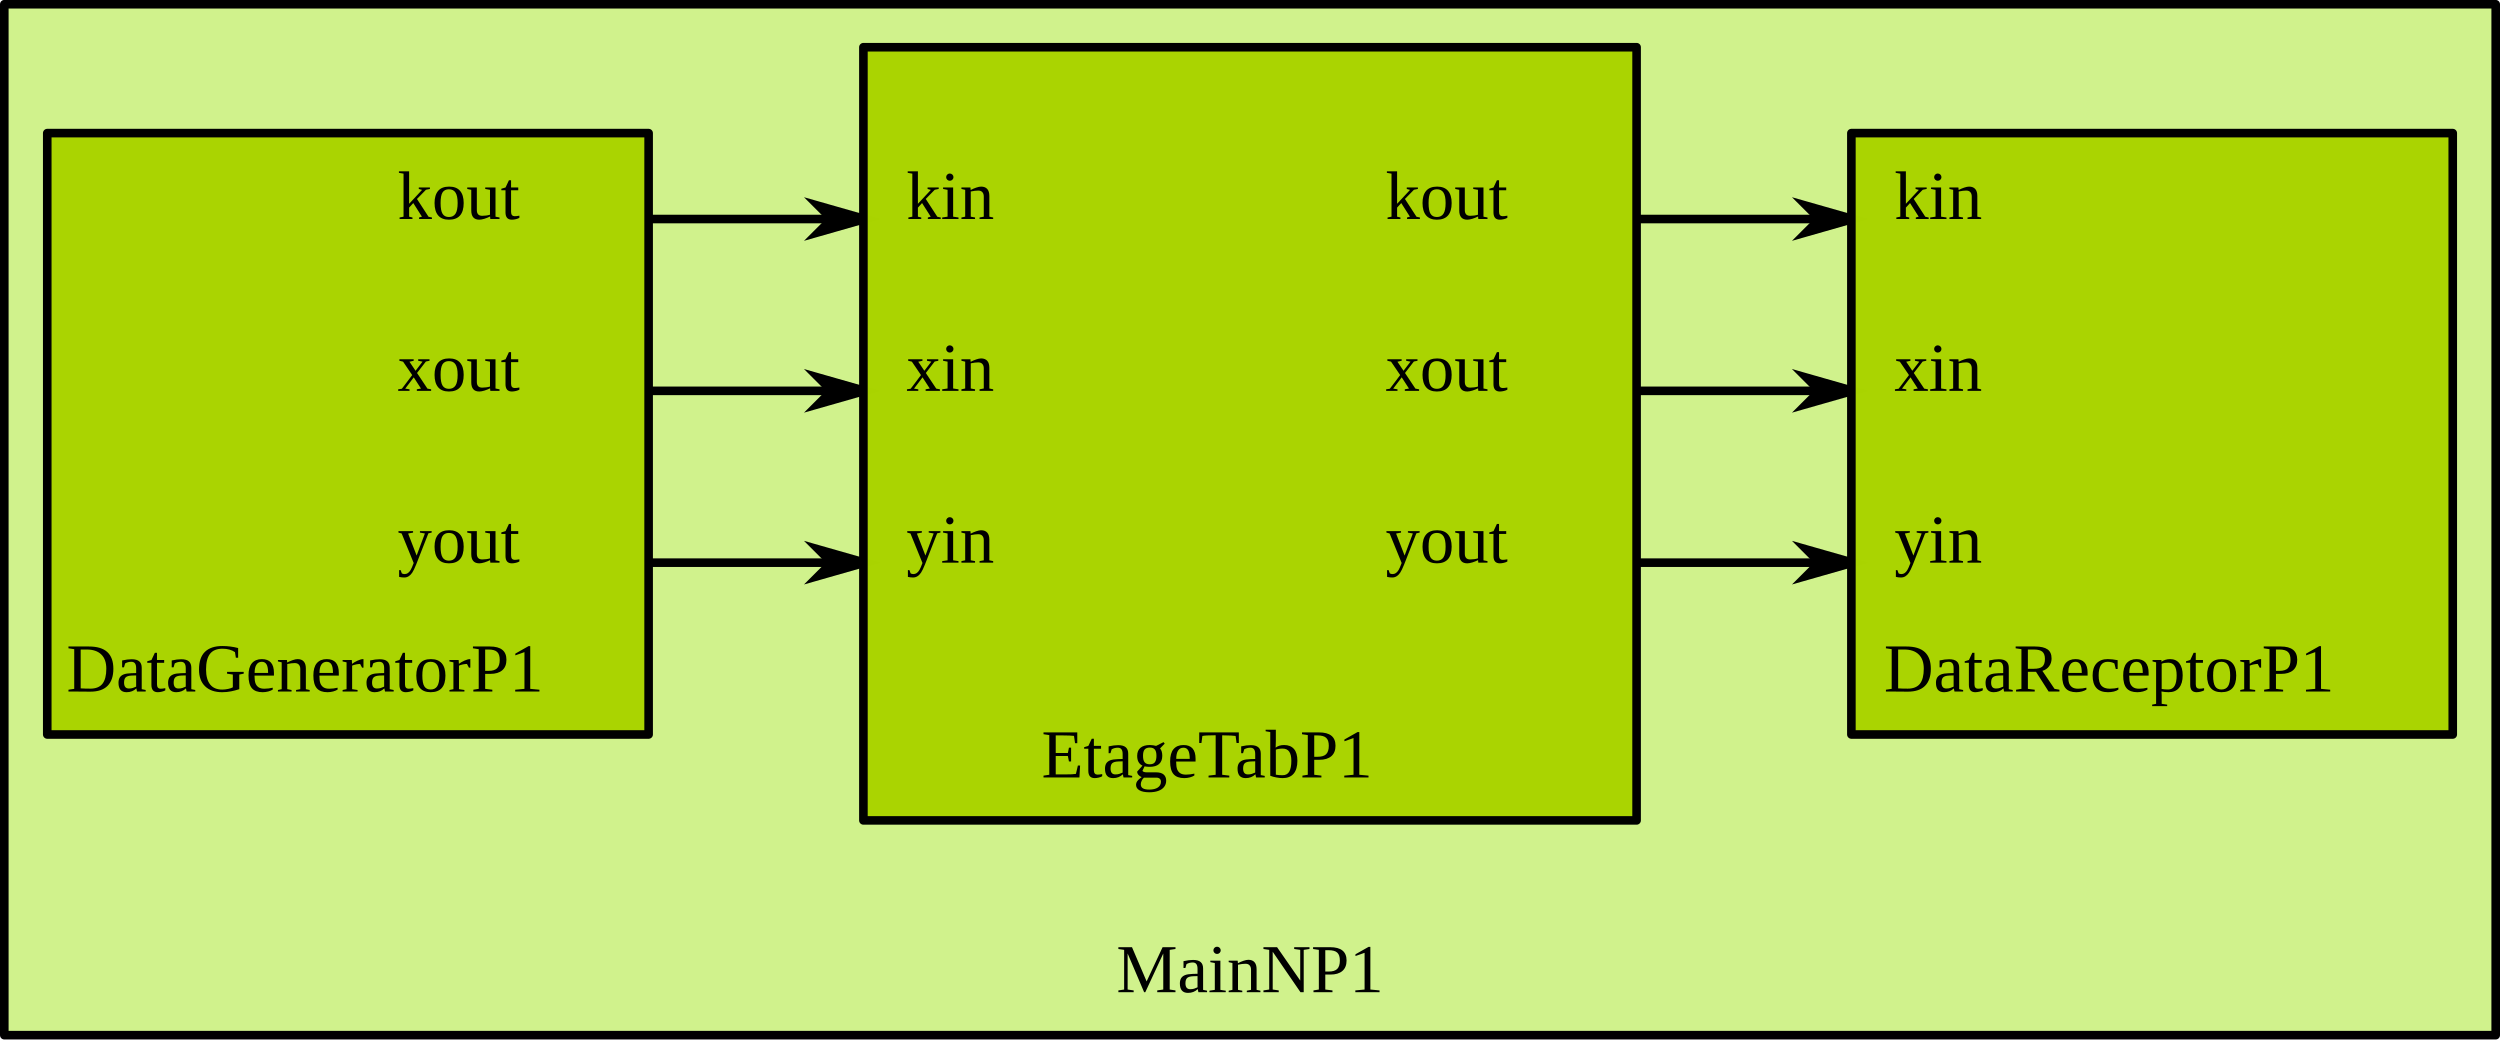
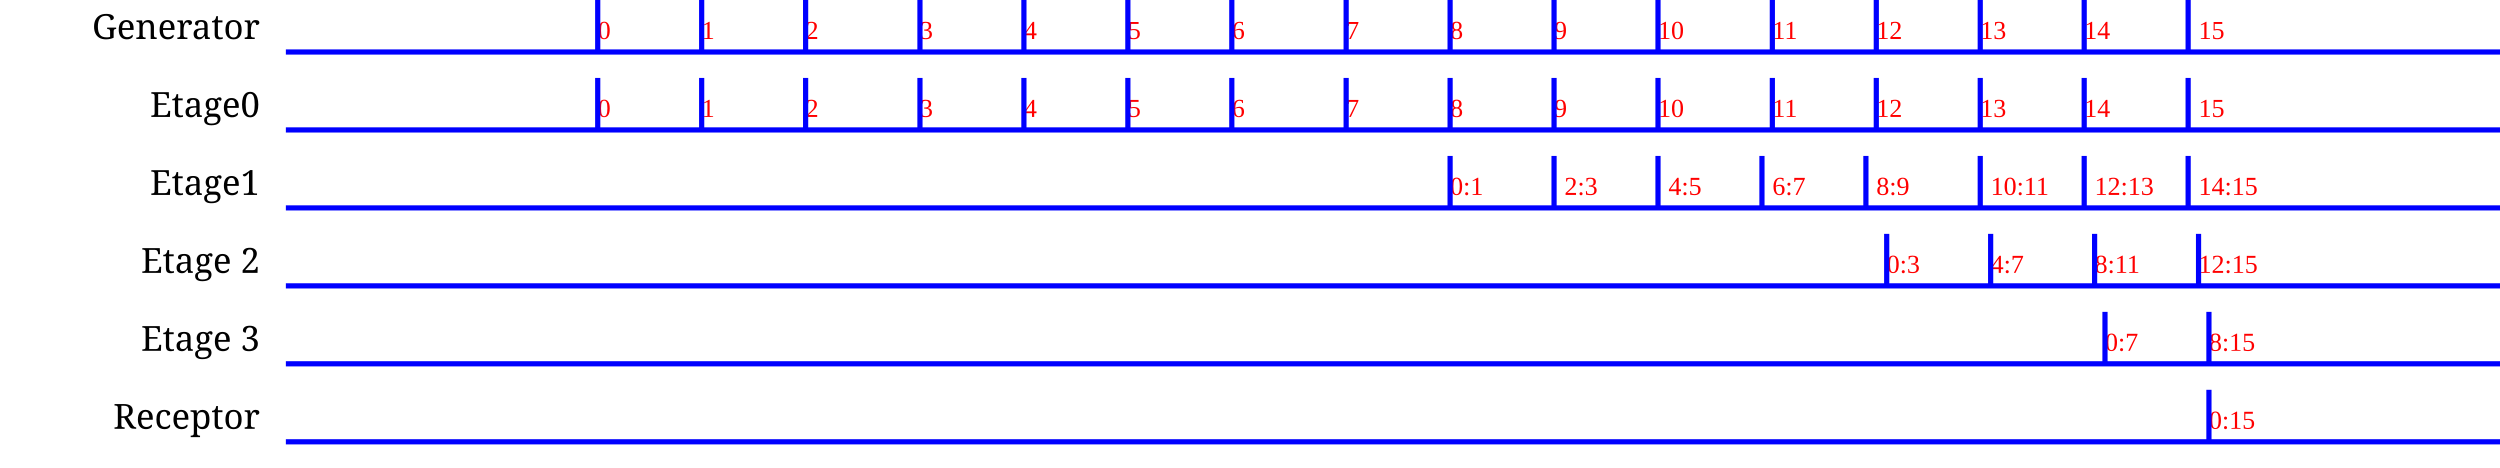
- <svg xmlns="http://www.w3.org/2000/svg" height="169.403" id="svg2" version="1.1" viewBox="0 0 407.4 169.403" width="407.4">
-   <defs id="defs4">
-     <marker id="Arrow1Mend" orient="auto" refX="0" refY="0" style="overflow:visible">
-       <path d="M 0,0 5,-5 -12.5,0 5,5 0,0 z" id="path3776" style="fill-rule:evenodd;stroke:#000000;stroke-width:1pt" transform="matrix(-0.4,0,0,-0.4,-4,0)" />
-     </marker>
-     <marker id="Arrow2Lend" orient="auto" refX="0" refY="0" style="overflow:visible">
-       <path d="M 8.719,4.034 -2.207,0.016 8.719,-4.002 c -1.745,2.372 -1.735,5.617 -6e-7,8.035 z" id="path3788" style="fill-rule:evenodd;stroke-width:0.625;stroke-linejoin:round" transform="matrix(-1.1,0,0,-1.1,-1.1,0)" />
-     </marker>
-     <marker id="Arrow1Mend-6" orient="auto" refX="0" refY="0" style="overflow:visible">
-       <path d="M 0,0 5,-5 -12.5,0 5,5 0,0 z" id="path3776-7" style="fill-rule:evenodd;stroke:#000000;stroke-width:1pt" transform="matrix(-0.4,0,0,-0.4,-4,0)" />
-     </marker>
-     <marker id="Arrow1Mend-0" orient="auto" refX="0" refY="0" style="overflow:visible">
-       <path d="M 0,0 5,-5 -12.5,0 5,5 0,0 z" id="path3776-76" style="fill-rule:evenodd;stroke:#000000;stroke-width:1pt" transform="matrix(-0.4,0,0,-0.4,-4,0)" />
-     </marker>
-     <marker id="Arrow1Mend-3" orient="auto" refX="0" refY="0" style="overflow:visible">
-       <path d="M 0,0 5,-5 -12.5,0 5,5 0,0 z" id="path3776-8" style="fill-rule:evenodd;stroke:#000000;stroke-width:1pt" transform="matrix(-0.4,0,0,-0.4,-4,0)" />
-     </marker>
-     <marker id="Arrow1Mend-5" orient="auto" refX="0" refY="0" style="overflow:visible">
-       <path d="M 0,0 5,-5 -12.5,0 5,5 0,0 z" id="path3776-9" style="fill-rule:evenodd;stroke:#000000;stroke-width:1pt" transform="matrix(-0.4,0,0,-0.4,-4,0)" />
-     </marker>
-     <marker id="Arrow1Mend-36" orient="auto" refX="0" refY="0" style="overflow:visible">
-       <path d="M 0,0 5,-5 -12.5,0 5,5 0,0 z" id="path3776-94" style="fill-rule:evenodd;stroke:#000000;stroke-width:1pt" transform="matrix(-0.4,0,0,-0.4,-4,0)" />
-     </marker>
-     <marker id="Arrow1Mend-2" orient="auto" refX="0" refY="0" style="overflow:visible">
-       <path d="M 0,0 5,-5 -12.5,0 5,5 0,0 z" id="path3776-4" style="fill-rule:evenodd;stroke:#000000;stroke-width:1pt" transform="matrix(-0.4,0,0,-0.4,-4,0)" />
-     </marker>
-     <marker id="Arrow1Mend-8" orient="auto" refX="0" refY="0" style="overflow:visible">
-       <path d="M 0,0 5,-5 -12.5,0 5,5 0,0 z" id="path3776-2" style="fill-rule:evenodd;stroke:#000000;stroke-width:1pt" transform="matrix(-0.4,0,0,-0.4,-4,0)" />
-     </marker>
-     <marker id="Arrow1Mend-59" orient="auto" refX="0" refY="0" style="overflow:visible">
-       <path d="M 0,0 5,-5 -12.5,0 5,5 0,0 z" id="path3776-5" style="fill-rule:evenodd;stroke:#000000;stroke-width:1pt" transform="matrix(-0.4,0,0,-0.4,-4,0)" />
-     </marker>
-     <marker id="Arrow1Mend-69" orient="auto" refX="0" refY="0" style="overflow:visible">
-       <path d="M 0,0 5,-5 -12.5,0 5,5 0,0 z" id="path3776-3" style="fill-rule:evenodd;stroke:#000000;stroke-width:1pt" transform="matrix(-0.4,0,0,-0.4,-4,0)" />
-     </marker>
-     <marker id="Arrow1Mend-39" orient="auto" refX="0" refY="0" style="overflow:visible">
-       <path d="M 0,0 5,-5 -12.5,0 5,5 0,0 z" id="path3776-0" style="fill-rule:evenodd;stroke:#000000;stroke-width:1pt" transform="matrix(-0.4,0,0,-0.4,-4,0)" />
-     </marker>
-     <marker id="Arrow1Mend-392" orient="auto" refX="0" refY="0" style="overflow:visible">
-       <path d="M 0,0 5,-5 -12.5,0 5,5 0,0 z" id="path3776-25" style="fill-rule:evenodd;stroke:#000000;stroke-width:1pt" transform="matrix(-0.4,0,0,-0.4,-4,0)" />
-     </marker>
-     <marker id="marker3389" orient="auto" refX="0" refY="0" style="overflow:visible">
-       <path d="M 0,0 5,-5 -12.5,0 5,5 0,0 z" id="path3391" style="fill-rule:evenodd;stroke:#000000;stroke-width:1pt" transform="matrix(-0.4,0,0,-0.4,-4,0)" />
-     </marker>
-     <marker id="marker3393" orient="auto" refX="0" refY="0" style="overflow:visible">
-       <path d="M 0,0 5,-5 -12.5,0 5,5 0,0 z" id="path3395" style="fill-rule:evenodd;stroke:#000000;stroke-width:1pt" transform="matrix(-0.4,0,0,-0.4,-4,0)" />
-     </marker>
-     <marker id="marker3397" orient="auto" refX="0" refY="0" style="overflow:visible">
-       <path d="M 0,0 5,-5 -12.5,0 5,5 0,0 z" id="path3399" style="fill-rule:evenodd;stroke:#000000;stroke-width:1pt" transform="matrix(-0.4,0,0,-0.4,-4,0)" />
-     </marker>
-     <marker id="marker3401" orient="auto" refX="0" refY="0" style="overflow:visible">
-       <path d="M 0,0 5,-5 -12.5,0 5,5 0,0 z" id="path3403" style="fill-rule:evenodd;stroke:#000000;stroke-width:1pt" transform="matrix(-0.4,0,0,-0.4,-4,0)" />
-     </marker>
-     <marker id="Arrow1Mend-9" orient="auto" refX="0" refY="0" style="overflow:visible">
-       <path d="M 0,0 5,-5 -12.5,0 5,5 0,0 z" id="path3776-1" style="fill-rule:evenodd;stroke:#000000;stroke-width:1pt" transform="matrix(-0.4,0,0,-0.4,-4,0)" />
-     </marker>
-     <marker id="Arrow1Mend-1" orient="auto" refX="0" refY="0" style="overflow:visible">
-       <path d="M 0,0 5,-5 -12.5,0 5,5 0,0 z" id="path3776-15" style="fill-rule:evenodd;stroke:#000000;stroke-width:1pt" transform="matrix(-0.4,0,0,-0.4,-4,0)" />
-     </marker>
-     <marker id="marker3623" orient="auto" refX="0" refY="0" style="overflow:visible">
-       <path d="M 0,0 5,-5 -12.5,0 5,5 0,0 z" id="path3625" style="fill-rule:evenodd;stroke:#000000;stroke-width:1pt" transform="matrix(-0.4,0,0,-0.4,-4,0)" />
-     </marker>
-     <marker id="marker3627" orient="auto" refX="0" refY="0" style="overflow:visible">
-       <path d="M 0,0 5,-5 -12.5,0 5,5 0,0 z" id="path3629" style="fill-rule:evenodd;stroke:#000000;stroke-width:1pt" transform="matrix(-0.4,0,0,-0.4,-4,0)" />
-     </marker>
-     <marker id="marker3631" orient="auto" refX="0" refY="0" style="overflow:visible">
-       <path d="M 0,0 5,-5 -12.5,0 5,5 0,0 z" id="path3633" style="fill-rule:evenodd;stroke:#000000;stroke-width:1pt" transform="matrix(-0.4,0,0,-0.4,-4,0)" />
-     </marker>
-     <marker id="marker3635" orient="auto" refX="0" refY="0" style="overflow:visible">
-       <path d="M 0,0 5,-5 -12.5,0 5,5 0,0 z" id="path3637" style="fill-rule:evenodd;stroke:#000000;stroke-width:1pt" transform="matrix(-0.4,0,0,-0.4,-4,0)" />
-     </marker>
-     <marker id="Arrow1Mend-08" orient="auto" refX="0" refY="0" style="overflow:visible">
-       <path d="M 0,0 5,-5 -12.5,0 5,5 0,0 z" id="path3776-12" style="fill-rule:evenodd;stroke:#000000;stroke-width:1pt" transform="matrix(-0.4,0,0,-0.4,-4,0)" />
-     </marker>
-     <marker id="marker3623-2" orient="auto" refX="0" refY="0" style="overflow:visible">
-       <path d="M 0,0 5,-5 -12.5,0 5,5 0,0 z" id="path3625-2" style="fill-rule:evenodd;stroke:#000000;stroke-width:1pt" transform="matrix(-0.4,0,0,-0.4,-4,0)" />
-     </marker>
-     <marker id="marker3627-4" orient="auto" refX="0" refY="0" style="overflow:visible">
-       <path d="M 0,0 5,-5 -12.5,0 5,5 0,0 z" id="path3629-9" style="fill-rule:evenodd;stroke:#000000;stroke-width:1pt" transform="matrix(-0.4,0,0,-0.4,-4,0)" />
-     </marker>
-     <marker id="marker3631-2" orient="auto" refX="0" refY="0" style="overflow:visible">
-       <path d="M 0,0 5,-5 -12.5,0 5,5 0,0 z" id="path3633-8" style="fill-rule:evenodd;stroke:#000000;stroke-width:1pt" transform="matrix(-0.4,0,0,-0.4,-4,0)" />
-     </marker>
-     <marker id="marker3635-4" orient="auto" refX="0" refY="0" style="overflow:visible">
-       <path d="M 0,0 5,-5 -12.5,0 5,5 0,0 z" id="path3637-3" style="fill-rule:evenodd;stroke:#000000;stroke-width:1pt" transform="matrix(-0.4,0,0,-0.4,-4,0)" />
-     </marker>
-     <marker id="Arrow1Mend-82" orient="auto" refX="0" refY="0" style="overflow:visible">
-       <path d="M 0,0 5,-5 -12.5,0 5,5 0,0 z" id="path3776-22" style="fill-rule:evenodd;stroke:#000000;stroke-width:1pt" transform="matrix(-0.4,0,0,-0.4,-4,0)" />
-     </marker>
-     <marker id="marker3623-26" orient="auto" refX="0" refY="0" style="overflow:visible">
-       <path d="M 0,0 5,-5 -12.5,0 5,5 0,0 z" id="path3625-6" style="fill-rule:evenodd;stroke:#000000;stroke-width:1pt" transform="matrix(-0.4,0,0,-0.4,-4,0)" />
-     </marker>
-     <marker id="marker3627-5" orient="auto" refX="0" refY="0" style="overflow:visible">
-       <path d="M 0,0 5,-5 -12.5,0 5,5 0,0 z" id="path3629-7" style="fill-rule:evenodd;stroke:#000000;stroke-width:1pt" transform="matrix(-0.4,0,0,-0.4,-4,0)" />
-     </marker>
-     <marker id="marker3631-5" orient="auto" refX="0" refY="0" style="overflow:visible">
-       <path d="M 0,0 5,-5 -12.5,0 5,5 0,0 z" id="path3633-7" style="fill-rule:evenodd;stroke:#000000;stroke-width:1pt" transform="matrix(-0.4,0,0,-0.4,-4,0)" />
-     </marker>
-     <marker id="marker3635-7" orient="auto" refX="0" refY="0" style="overflow:visible">
-       <path d="M 0,0 5,-5 -12.5,0 5,5 0,0 z" id="path3637-0" style="fill-rule:evenodd;stroke:#000000;stroke-width:1pt" transform="matrix(-0.4,0,0,-0.4,-4,0)" />
-     </marker>
-     <marker id="Arrow1Mend-68" orient="auto" refX="0" refY="0" style="overflow:visible">
-       <path d="M 0,0 5,-5 -12.5,0 5,5 0,0 z" id="path3776-82" style="fill-rule:evenodd;stroke:#000000;stroke-width:1pt" transform="matrix(-0.4,0,0,-0.4,-4,0)" />
-     </marker>
-     <marker id="marker4891" orient="auto" refX="0" refY="0" style="overflow:visible">
-       <path d="M 0,0 5,-5 -12.5,0 5,5 0,0 z" id="path4893" style="fill-rule:evenodd;stroke:#000000;stroke-width:1pt" transform="matrix(-0.4,0,0,-0.4,-4,0)" />
-     </marker>
-     <marker id="marker4895" orient="auto" refX="0" refY="0" style="overflow:visible">
-       <path d="M 0,0 5,-5 -12.5,0 5,5 0,0 z" id="path4897" style="fill-rule:evenodd;stroke:#000000;stroke-width:1pt" transform="matrix(-0.4,0,0,-0.4,-4,0)" />
-     </marker>
-     <marker id="marker4899" orient="auto" refX="0" refY="0" style="overflow:visible">
-       <path d="M 0,0 5,-5 -12.5,0 5,5 0,0 z" id="path4901" style="fill-rule:evenodd;stroke:#000000;stroke-width:1pt" transform="matrix(-0.4,0,0,-0.4,-4,0)" />
-     </marker>
-     <marker id="marker4903" orient="auto" refX="0" refY="0" style="overflow:visible">
-       <path d="M 0,0 5,-5 -12.5,0 5,5 0,0 z" id="path4905" style="fill-rule:evenodd;stroke:#000000;stroke-width:1pt" transform="matrix(-0.4,0,0,-0.4,-4,0)" />
-     </marker>
-     <marker id="Arrow1Mend-16" orient="auto" refX="0" refY="0" style="overflow:visible">
-       <path d="M 0,0 5,-5 -12.5,0 5,5 0,0 z" id="path3776-58" style="fill-rule:evenodd;stroke:#000000;stroke-width:1pt" transform="matrix(-0.4,0,0,-0.4,-4,0)" />
-     </marker>
-     <marker id="marker4995" orient="auto" refX="0" refY="0" style="overflow:visible">
-       <path d="M 0,0 5,-5 -12.5,0 5,5 0,0 z" id="path4997" style="fill-rule:evenodd;stroke:#000000;stroke-width:1pt" transform="matrix(-0.4,0,0,-0.4,-4,0)" />
-     </marker>
-     <marker id="marker4999" orient="auto" refX="0" refY="0" style="overflow:visible">
-       <path d="M 0,0 5,-5 -12.5,0 5,5 0,0 z" id="path5001" style="fill-rule:evenodd;stroke:#000000;stroke-width:1pt" transform="matrix(-0.4,0,0,-0.4,-4,0)" />
-     </marker>
-     <marker id="marker5003" orient="auto" refX="0" refY="0" style="overflow:visible">
-       <path d="M 0,0 5,-5 -12.5,0 5,5 0,0 z" id="path5005" style="fill-rule:evenodd;stroke:#000000;stroke-width:1pt" transform="matrix(-0.4,0,0,-0.4,-4,0)" />
-     </marker>
-     <marker id="marker5007" orient="auto" refX="0" refY="0" style="overflow:visible">
-       <path d="M 0,0 5,-5 -12.5,0 5,5 0,0 z" id="path5009" style="fill-rule:evenodd;stroke:#000000;stroke-width:1pt" transform="matrix(-0.4,0,0,-0.4,-4,0)" />
-     </marker>
-     <marker id="marker5011" orient="auto" refX="0" refY="0" style="overflow:visible">
-       <path d="M 0,0 5,-5 -12.5,0 5,5 0,0 z" id="path5013" style="fill-rule:evenodd;stroke:#000000;stroke-width:1pt" transform="matrix(-0.4,0,0,-0.4,-4,0)" />
-     </marker>
-     <marker id="marker5015" orient="auto" refX="0" refY="0" style="overflow:visible">
-       <path d="M 0,0 5,-5 -12.5,0 5,5 0,0 z" id="path5017" style="fill-rule:evenodd;stroke:#000000;stroke-width:1pt" transform="matrix(-0.4,0,0,-0.4,-4,0)" />
-     </marker>
-     <marker id="marker5019" orient="auto" refX="0" refY="0" style="overflow:visible">
-       <path d="M 0,0 5,-5 -12.5,0 5,5 0,0 z" id="path5021" style="fill-rule:evenodd;stroke:#000000;stroke-width:1pt" transform="matrix(-0.4,0,0,-0.4,-4,0)" />
-     </marker>
-     <marker id="marker5023" orient="auto" refX="0" refY="0" style="overflow:visible">
-       <path d="M 0,0 5,-5 -12.5,0 5,5 0,0 z" id="path5025" style="fill-rule:evenodd;stroke:#000000;stroke-width:1pt" transform="matrix(-0.4,0,0,-0.4,-4,0)" />
-     </marker>
-     <marker id="marker5027" orient="auto" refX="0" refY="0" style="overflow:visible">
-       <path d="M 0,0 5,-5 -12.5,0 5,5 0,0 z" id="path5029" style="fill-rule:evenodd;stroke:#000000;stroke-width:1pt" transform="matrix(-0.4,0,0,-0.4,-4,0)" />
-     </marker>
-     <marker id="marker5031" orient="auto" refX="0" refY="0" style="overflow:visible">
-       <path d="M 0,0 5,-5 -12.5,0 5,5 0,0 z" id="path5033" style="fill-rule:evenodd;stroke:#000000;stroke-width:1pt" transform="matrix(-0.4,0,0,-0.4,-4,0)" />
-     </marker>
-     <marker id="marker5035" orient="auto" refX="0" refY="0" style="overflow:visible">
-       <path d="M 0,0 5,-5 -12.5,0 5,5 0,0 z" id="path5037" style="fill-rule:evenodd;stroke:#000000;stroke-width:1pt" transform="matrix(-0.4,0,0,-0.4,-4,0)" />
-     </marker>
-     <marker id="marker5039" orient="auto" refX="0" refY="0" style="overflow:visible">
-       <path d="M 0,0 5,-5 -12.5,0 5,5 0,0 z" id="path5041" style="fill-rule:evenodd;stroke:#000000;stroke-width:1pt" transform="matrix(-0.4,0,0,-0.4,-4,0)" />
-     </marker>
-     <marker id="marker5043" orient="auto" refX="0" refY="0" style="overflow:visible">
-       <path d="M 0,0 5,-5 -12.5,0 5,5 0,0 z" id="path5045" style="fill-rule:evenodd;stroke:#000000;stroke-width:1pt" transform="matrix(-0.4,0,0,-0.4,-4,0)" />
-     </marker>
-     <marker id="marker5047" orient="auto" refX="0" refY="0" style="overflow:visible">
-       <path d="M 0,0 5,-5 -12.5,0 5,5 0,0 z" id="path5049" style="fill-rule:evenodd;stroke:#000000;stroke-width:1pt" transform="matrix(-0.4,0,0,-0.4,-4,0)" />
-     </marker>
-     <marker id="marker5051" orient="auto" refX="0" refY="0" style="overflow:visible">
-       <path d="M 0,0 5,-5 -12.5,0 5,5 0,0 z" id="path5053" style="fill-rule:evenodd;stroke:#000000;stroke-width:1pt" transform="matrix(-0.4,0,0,-0.4,-4,0)" />
-     </marker>
-     <marker id="marker5055" orient="auto" refX="0" refY="0" style="overflow:visible">
-       <path d="M 0,0 5,-5 -12.5,0 5,5 0,0 z" id="path5057" style="fill-rule:evenodd;stroke:#000000;stroke-width:1pt" transform="matrix(-0.4,0,0,-0.4,-4,0)" />
-     </marker>
-     <marker id="marker5059" orient="auto" refX="0" refY="0" style="overflow:visible">
-       <path d="M 0,0 5,-5 -12.5,0 5,5 0,0 z" id="path5061" style="fill-rule:evenodd;stroke:#000000;stroke-width:1pt" transform="matrix(-0.4,0,0,-0.4,-4,0)" />
-     </marker>
-     <marker id="marker5063" orient="auto" refX="0" refY="0" style="overflow:visible">
-       <path d="M 0,0 5,-5 -12.5,0 5,5 0,0 z" id="path5065" style="fill-rule:evenodd;stroke:#000000;stroke-width:1pt" transform="matrix(-0.4,0,0,-0.4,-4,0)" />
-     </marker>
-     <marker id="marker5067" orient="auto" refX="0" refY="0" style="overflow:visible">
-       <path d="M 0,0 5,-5 -12.5,0 5,5 0,0 z" id="path5069" style="fill-rule:evenodd;stroke:#000000;stroke-width:1pt" transform="matrix(-0.4,0,0,-0.4,-4,0)" />
-     </marker>
-     <marker id="Arrow1Mend-54" orient="auto" refX="0" refY="0" style="overflow:visible">
-       <path d="M 0,0 5,-5 -12.5,0 5,5 0,0 z" id="path3776-41" style="fill-rule:evenodd;stroke:#000000;stroke-width:1pt" transform="matrix(-0.4,0,0,-0.4,-4,0)" />
-     </marker>
-     <marker id="marker5405" orient="auto" refX="0" refY="0" style="overflow:visible">
-       <path d="M 0,0 5,-5 -12.5,0 5,5 0,0 z" id="path5407" style="fill-rule:evenodd;stroke:#000000;stroke-width:1pt" transform="matrix(-0.4,0,0,-0.4,-4,0)" />
-     </marker>
-     <marker id="marker5409" orient="auto" refX="0" refY="0" style="overflow:visible">
-       <path d="M 0,0 5,-5 -12.5,0 5,5 0,0 z" id="path5411" style="fill-rule:evenodd;stroke:#000000;stroke-width:1pt" transform="matrix(-0.4,0,0,-0.4,-4,0)" />
-     </marker>
-     <marker id="Arrow1Mend-04" orient="auto" refX="0" refY="0" style="overflow:visible">
-       <path d="M 0,0 5,-5 -12.5,0 5,5 0,0 z" id="path3776-45" style="fill-rule:evenodd;stroke:#000000;stroke-width:1pt" transform="matrix(-0.4,0,0,-0.4,-4,0)" />
-     </marker>
-     <marker id="Arrow1Mend-17" orient="auto" refX="0" refY="0" style="overflow:visible">
-       <path d="M 0,0 5,-5 -12.5,0 5,5 0,0 z" id="path3776-73" style="fill-rule:evenodd;stroke:#000000;stroke-width:1pt" transform="matrix(-0.4,0,0,-0.4,-4,0)" />
-     </marker>
-     <marker id="Arrow1Mend-50" orient="auto" refX="0" refY="0" style="overflow:visible">
-       <path d="M 0,0 5,-5 -12.5,0 5,5 0,0 z" id="path3776-152" style="fill-rule:evenodd;stroke:#000000;stroke-width:1pt" transform="matrix(-0.4,0,0,-0.4,-4,0)" />
-     </marker>
-     <marker id="Arrow1Mend-7" orient="auto" refX="0" refY="0" style="overflow:visible">
-       <path d="M 0,0 5,-5 -12.5,0 5,5 0,0 z" id="path3776-46" style="fill-rule:evenodd;stroke:#000000;stroke-width:1pt" transform="matrix(-0.4,0,0,-0.4,-4,0)" />
-     </marker>
-     <marker id="marker3392" orient="auto" refX="0" refY="0" style="overflow:visible">
-       <path d="M 0,0 5,-5 -12.5,0 5,5 0,0 z" id="path3394" style="fill-rule:evenodd;stroke:#000000;stroke-width:1pt" transform="matrix(-0.4,0,0,-0.4,-4,0)" />
-     </marker>
-     <marker id="marker3396" orient="auto" refX="0" refY="0" style="overflow:visible">
-       <path d="M 0,0 5,-5 -12.5,0 5,5 0,0 z" id="path3398" style="fill-rule:evenodd;stroke:#000000;stroke-width:1pt" transform="matrix(-0.4,0,0,-0.4,-4,0)" />
-     </marker>
-     <marker id="Arrow1Mend-94" orient="auto" refX="0" refY="0" style="overflow:visible">
-       <path d="M 0,0 5,-5 -12.5,0 5,5 0,0 z" id="path3776-59" style="fill-rule:evenodd;stroke:#000000;stroke-width:1pt" transform="matrix(-0.4,0,0,-0.4,-4,0)" />
-     </marker>
-     <marker id="marker3392-9" orient="auto" refX="0" refY="0" style="overflow:visible">
-       <path d="M 0,0 5,-5 -12.5,0 5,5 0,0 z" id="path3394-6" style="fill-rule:evenodd;stroke:#000000;stroke-width:1pt" transform="matrix(-0.4,0,0,-0.4,-4,0)" />
-     </marker>
-     <marker id="marker3396-4" orient="auto" refX="0" refY="0" style="overflow:visible">
-       <path d="M 0,0 5,-5 -12.5,0 5,5 0,0 z" id="path3398-6" style="fill-rule:evenodd;stroke:#000000;stroke-width:1pt" transform="matrix(-0.4,0,0,-0.4,-4,0)" />
-     </marker>
-   </defs>
-   <g transform="scale(0.7)">
-     <rect height="240" id="rect2987" style="fill:#d0f28c;fill-opacity:0.996;fill-rule:nonzero;stroke:#000000;stroke-width:2;stroke-linecap:square;stroke-linejoin:round;stroke-miterlimit:4;stroke-opacity:1;stroke-dasharray:none;stroke-dashoffset:0" width="580" x="1" y="0.989" />
-     <text id="text2989" style="font-size:16px;font-style:normal;font-variant:normal;font-weight:normal;font-stretch:normal;text-align:center;line-height:125%;letter-spacing:0px;word-spacing:0px;writing-mode:lr-tb;text-anchor:middle;fill:#000000;fill-opacity:1;stroke:none;font-family:Times New Roman;-inkscape-font-specification:Sans" x="301" xml:space="preserve" y="230.989">
-       <tspan id="tspan2991" x="301" y="230.989">MainNP1</tspan>
-     </text>
-     <text id="text4393-7-9-4" style="font-size:16px;font-style:normal;font-variant:normal;font-weight:normal;font-stretch:normal;text-align:end;line-height:125%;letter-spacing:0px;word-spacing:0px;writing-mode:lr-tb;text-anchor:end;fill:#000000;fill-opacity:1;stroke:none;font-family:Times New Roman;-inkscape-font-specification:Sans" x="905" xml:space="preserve" y="488.989">
-       <tspan id="tspan4395-9-8-3" x="905" y="488.989" />
-     </text>
-     <rect height="140" id="rect2987-7-3-6-4" ry="0" style="fill:#aad400;fill-opacity:0.996;fill-rule:nonzero;stroke:#000000;stroke-width:2;stroke-linecap:square;stroke-linejoin:round;stroke-miterlimit:4;stroke-opacity:1;stroke-dasharray:none;stroke-dashoffset:0" width="140" x="11" y="30.989" />
-     <text id="text2989-9-3-7-4" style="font-size:16px;font-style:normal;font-variant:normal;font-weight:normal;font-stretch:normal;text-align:center;line-height:125%;letter-spacing:0px;word-spacing:0px;writing-mode:lr-tb;text-anchor:middle;fill:#000000;fill-opacity:1;stroke:none;font-family:Times New Roman;-inkscape-font-specification:Sans" x="41" xml:space="preserve" y="830.989">
-       <tspan id="tspan2991-9-7-6-8" x="41" y="830.989" />
-     </text>
-     <text id="text3311" style="font-size:16px;font-style:normal;font-variant:normal;font-weight:normal;font-stretch:normal;text-align:center;line-height:125%;letter-spacing:0px;word-spacing:0px;writing-mode:lr-tb;text-anchor:middle;fill:#000000;fill-opacity:1;stroke:none;font-family:Times New Roman;-inkscape-font-specification:Sans" x="81" xml:space="preserve" y="160.989">
-       <tspan id="tspan3313" x="81" y="160.989">DataGeneratorP1</tspan>
-     </text>
-     <path d="m 151,50.989 50,0" id="path2993-1-9-23-3" style="fill:none;stroke:#000000;stroke-width:2;stroke-linecap:butt;stroke-linejoin:miter;stroke-miterlimit:4;stroke-opacity:1;stroke-dasharray:none;marker-end:url(#Arrow1Mend)" />
-     <text id="text4393-7-9-2-7-8-2" style="font-size:16px;font-style:normal;font-variant:normal;font-weight:normal;font-stretch:normal;text-align:end;line-height:125%;letter-spacing:0px;word-spacing:0px;writing-mode:lr-tb;text-anchor:end;fill:#000000;fill-opacity:1;stroke:none;font-family:Times New Roman;-inkscape-font-specification:Sans" x="141" xml:space="preserve" y="50.989">
-       <tspan id="tspan4395-9-8-4-2-9-3" x="141" y="50.989">kout</tspan>
-     </text>
-     <text id="text4393-7-9-4-0" style="font-size:16px;font-style:normal;font-variant:normal;font-weight:normal;font-stretch:normal;text-align:end;line-height:125%;letter-spacing:0px;word-spacing:0px;writing-mode:lr-tb;text-anchor:end;fill:#000000;fill-opacity:1;stroke:none;font-family:Times New Roman;-inkscape-font-specification:Sans" x="897" xml:space="preserve" y="482.989">
-       <tspan id="tspan4395-9-8-3-1" x="897" y="482.989" />
-     </text>
-     <path d="m 151,90.989 50,0" id="path2993-1-9-23-3-5" style="fill:none;stroke:#000000;stroke-width:2;stroke-linecap:butt;stroke-linejoin:miter;stroke-miterlimit:4;stroke-opacity:1;stroke-dasharray:none;marker-end:url(#Arrow1Mend)" />
-     <path d="m 151,130.989 50,0" id="path2993-1-9-23-3-2" style="fill:none;stroke:#000000;stroke-width:2;stroke-linecap:butt;stroke-linejoin:miter;stroke-miterlimit:4;stroke-opacity:1;stroke-dasharray:none;marker-end:url(#Arrow1Mend)" />
-     <text id="text4393-7-9-2-7-8-2-0" style="font-size:16px;font-style:normal;font-variant:normal;font-weight:normal;font-stretch:normal;text-align:end;line-height:125%;letter-spacing:0px;word-spacing:0px;writing-mode:lr-tb;text-anchor:end;fill:#000000;fill-opacity:1;stroke:none;font-family:Times New Roman;-inkscape-font-specification:Sans" x="141" xml:space="preserve" y="90.989">
-       <tspan id="tspan4395-9-8-4-2-9-3-7" x="141" y="90.989">xout</tspan>
-     </text>
-     <text id="text4393-7-9-2-7-8-2-7" style="font-size:16px;font-style:normal;font-variant:normal;font-weight:normal;font-stretch:normal;text-align:end;line-height:125%;letter-spacing:0px;word-spacing:0px;writing-mode:lr-tb;text-anchor:end;fill:#000000;fill-opacity:1;stroke:none;font-family:Times New Roman;-inkscape-font-specification:Sans" x="141" xml:space="preserve" y="130.989">
-       <tspan id="tspan4395-9-8-4-2-9-3-2" x="141" y="130.989">yout</tspan>
-     </text>
-     <rect height="180" id="rect2987-7-3-6-4-8" ry="0" style="fill:#aad400;fill-opacity:0.996;fill-rule:nonzero;stroke:#000000;stroke-width:2;stroke-linecap:square;stroke-linejoin:round;stroke-miterlimit:4;stroke-opacity:1;stroke-dasharray:none;stroke-dashoffset:0" width="180" x="201" y="10.989" />
-     <text id="text3311-8" style="font-size:16px;font-style:normal;font-variant:normal;font-weight:normal;font-stretch:normal;text-align:center;line-height:125%;letter-spacing:0px;word-spacing:0px;writing-mode:lr-tb;text-anchor:middle;fill:#000000;fill-opacity:1;stroke:none;font-family:Times New Roman;-inkscape-font-specification:Sans" x="291" xml:space="preserve" y="180.989">
-       <tspan id="tspan3313-3" x="291" y="180.989">EtageTabP1</tspan>
-     </text>
-     <path d="m 381,50.989 50,0" id="path2993-1-9-23-3-86" style="fill:none;stroke:#000000;stroke-width:2;stroke-linecap:butt;stroke-linejoin:miter;stroke-miterlimit:4;stroke-opacity:1;stroke-dasharray:none;marker-end:url(#Arrow1Mend)" />
-     <text id="text4393-7-9-2-7-8-2-3" style="font-size:16px;font-style:normal;font-variant:normal;font-weight:normal;font-stretch:normal;text-align:end;line-height:125%;letter-spacing:0px;word-spacing:0px;writing-mode:lr-tb;text-anchor:end;fill:#000000;fill-opacity:1;stroke:none;font-family:Times New Roman;-inkscape-font-specification:Sans" x="371" xml:space="preserve" y="50.989">
-       <tspan id="tspan4395-9-8-4-2-9-3-4" x="371" y="50.989">kout</tspan>
-     </text>
-     <path d="m 381,90.989 50,0" id="path2993-1-9-23-3-5-8" style="fill:none;stroke:#000000;stroke-width:2;stroke-linecap:butt;stroke-linejoin:miter;stroke-miterlimit:4;stroke-opacity:1;stroke-dasharray:none;marker-end:url(#Arrow1Mend)" />
-     <path d="m 381,130.989 50,0" id="path2993-1-9-23-3-2-2" style="fill:none;stroke:#000000;stroke-width:2;stroke-linecap:butt;stroke-linejoin:miter;stroke-miterlimit:4;stroke-opacity:1;stroke-dasharray:none;marker-end:url(#Arrow1Mend)" />
-     <text id="text4393-7-9-2-7-8-2-0-3" style="font-size:16px;font-style:normal;font-variant:normal;font-weight:normal;font-stretch:normal;text-align:end;line-height:125%;letter-spacing:0px;word-spacing:0px;writing-mode:lr-tb;text-anchor:end;fill:#000000;fill-opacity:1;stroke:none;font-family:Times New Roman;-inkscape-font-specification:Sans" x="371" xml:space="preserve" y="90.989">
-       <tspan id="tspan4395-9-8-4-2-9-3-7-1" x="371" y="90.989">xout</tspan>
-     </text>
-     <text id="text4393-7-9-2-7-8-2-7-9" style="font-size:16px;font-style:normal;font-variant:normal;font-weight:normal;font-stretch:normal;text-align:end;line-height:125%;letter-spacing:0px;word-spacing:0px;writing-mode:lr-tb;text-anchor:end;fill:#000000;fill-opacity:1;stroke:none;font-family:Times New Roman;-inkscape-font-specification:Sans" x="371" xml:space="preserve" y="130.989">
-       <tspan id="tspan4395-9-8-4-2-9-3-2-7" x="371" y="130.989">yout</tspan>
-     </text>
-     <rect height="140" id="rect2987-7-3-6-4-3" ry="0" style="fill:#aad400;fill-opacity:0.996;fill-rule:nonzero;stroke:#000000;stroke-width:2;stroke-linecap:square;stroke-linejoin:round;stroke-miterlimit:4;stroke-opacity:1;stroke-dasharray:none;stroke-dashoffset:0" width="140" x="431" y="30.989" />
-     <text id="text3311-3" style="font-size:16px;font-style:normal;font-variant:normal;font-weight:normal;font-stretch:normal;text-align:center;line-height:125%;letter-spacing:0px;word-spacing:0px;writing-mode:lr-tb;text-anchor:middle;fill:#000000;fill-opacity:1;stroke:none;font-family:Times New Roman;-inkscape-font-specification:Sans" x="501" xml:space="preserve" y="160.989">
-       <tspan id="tspan3313-2" x="501" y="160.989">DataReceptorP1</tspan>
-     </text>
-     <text id="text4393-7-9-2-7-8-2-01" style="font-size:16px;font-style:normal;font-variant:normal;font-weight:normal;font-stretch:normal;text-align:start;line-height:125%;letter-spacing:0px;word-spacing:0px;writing-mode:lr-tb;text-anchor:start;fill:#000000;fill-opacity:1;stroke:none;font-family:Times New Roman;-inkscape-font-specification:Sans" x="412.953" xml:space="preserve" y="50.989">
-       <tspan id="tspan4395-9-8-4-2-9-3-0" style="text-align:start;text-anchor:start" x="441" y="50.989">kin</tspan>
-     </text>
-     <text id="text4393-7-9-2-7-8-2-0-0" style="font-size:16px;font-style:normal;font-variant:normal;font-weight:normal;font-stretch:normal;text-align:start;line-height:125%;letter-spacing:0px;word-spacing:0px;writing-mode:lr-tb;text-anchor:start;fill:#000000;fill-opacity:1;stroke:none;font-family:Times New Roman;-inkscape-font-specification:Sans" x="412.789" xml:space="preserve" y="90.989">
-       <tspan id="tspan4395-9-8-4-2-9-3-7-5" style="text-align:start;text-anchor:start" x="441" y="90.989">xin</tspan>
-     </text>
-     <text id="text4393-7-9-2-7-8-2-7-1" style="font-size:16px;font-style:normal;font-variant:normal;font-weight:normal;font-stretch:normal;text-align:start;line-height:125%;letter-spacing:0px;word-spacing:0px;writing-mode:lr-tb;text-anchor:start;fill:#000000;fill-opacity:1;stroke:none;font-family:Times New Roman;-inkscape-font-specification:Sans" x="412.844" xml:space="preserve" y="130.989">
-       <tspan id="tspan4395-9-8-4-2-9-3-2-0" style="text-align:start;text-anchor:start" x="441" y="130.989">yin</tspan>
-     </text>
-     <text id="text4393-7-9-2-7-8-2-3-5" style="font-size:16px;font-style:normal;font-variant:normal;font-weight:normal;font-stretch:normal;text-align:start;line-height:125%;letter-spacing:0px;word-spacing:0px;writing-mode:lr-tb;text-anchor:start;fill:#000000;fill-opacity:1;stroke:none;font-family:Times New Roman;-inkscape-font-specification:Sans" x="182.953" xml:space="preserve" y="50.989">
-       <tspan id="tspan4395-9-8-4-2-9-3-4-6" style="text-align:start;text-anchor:start" x="211" y="50.989">kin</tspan>
-     </text>
-     <text id="text4393-7-9-2-7-8-2-0-3-1" style="font-size:16px;font-style:normal;font-variant:normal;font-weight:normal;font-stretch:normal;text-align:start;line-height:125%;letter-spacing:0px;word-spacing:0px;writing-mode:lr-tb;text-anchor:start;fill:#000000;fill-opacity:1;stroke:none;font-family:Times New Roman;-inkscape-font-specification:Sans" x="182.789" xml:space="preserve" y="90.989">
-       <tspan id="tspan4395-9-8-4-2-9-3-7-1-8" style="text-align:start;text-anchor:start" x="211" y="90.989">xin</tspan>
-     </text>
-     <text id="text4393-7-9-2-7-8-2-7-9-0" style="font-size:16px;font-style:normal;font-variant:normal;font-weight:normal;font-stretch:normal;text-align:start;line-height:125%;letter-spacing:0px;word-spacing:0px;writing-mode:lr-tb;text-anchor:start;fill:#000000;fill-opacity:1;stroke:none;font-family:Times New Roman;-inkscape-font-specification:Sans" x="182.844" xml:space="preserve" y="130.989">
-       <tspan id="tspan4395-9-8-4-2-9-3-2-7-4" style="text-align:start;text-anchor:start" x="211" y="130.989">yin</tspan>
-     </text>
-   </g>
+ <svg xmlns="http://www.w3.org/2000/svg" height="50.8mm" viewBox="0 0 962 180" width="271.498mm">
+   <text fill="red" style="font-size: 10; text-anchor:start;" x="230" y="15">0</text>
+   <text fill="red" style="font-size: 10; text-anchor:start;" x="270" y="15">1</text>
+   <text fill="red" style="font-size: 10; text-anchor:start;" x="310" y="15">2</text>
+   <text fill="red" style="font-size: 10; text-anchor:start;" x="354" y="15">3</text>
+   <text fill="red" style="font-size: 10; text-anchor:start;" x="394" y="15">4</text>
+   <text fill="red" style="font-size: 10; text-anchor:start;" x="434" y="15">5</text>
+   <text fill="red" style="font-size: 10; text-anchor:start;" x="474" y="15">6</text>
+   <text fill="red" style="font-size: 10; text-anchor:start;" x="518" y="15">7</text>
+   <text fill="red" style="font-size: 10; text-anchor:start;" x="558" y="15">8</text>
+   <text fill="red" style="font-size: 10; text-anchor:start;" x="598" y="15">9</text>
+   <text fill="red" style="font-size: 10; text-anchor:start;" x="638" y="15">10</text>
+   <text fill="red" style="font-size: 10; text-anchor:start;" x="682" y="15">11</text>
+   <text fill="red" style="font-size: 10; text-anchor:start;" x="722" y="15">12</text>
+   <text fill="red" style="font-size: 10; text-anchor:start;" x="762" y="15">13</text>
+   <text fill="red" style="font-size: 10; text-anchor:start;" x="802" y="15">14</text>
+   <text fill="red" style="font-size: 10; text-anchor:start;" x="846" y="15">15</text>
+   <text fill="red" style="font-size: 10; text-anchor:start;" x="230" y="45">0</text>
+   <text fill="red" style="font-size: 10; text-anchor:start;" x="270" y="45">1</text>
+   <text fill="red" style="font-size: 10; text-anchor:start;" x="310" y="45">2</text>
+   <text fill="red" style="font-size: 10; text-anchor:start;" x="354" y="45">3</text>
+   <text fill="red" style="font-size: 10; text-anchor:start;" x="394" y="45">4</text>
+   <text fill="red" style="font-size: 10; text-anchor:start;" x="434" y="45">5</text>
+   <text fill="red" style="font-size: 10; text-anchor:start;" x="474" y="45">6</text>
+   <text fill="red" style="font-size: 10; text-anchor:start;" x="518" y="45">7</text>
+   <text fill="red" style="font-size: 10; text-anchor:start;" x="558" y="45">8</text>
+   <text fill="red" style="font-size: 10; text-anchor:start;" x="598" y="45">9</text>
+   <text fill="red" style="font-size: 10; text-anchor:start;" x="638" y="45">10</text>
+   <text fill="red" style="font-size: 10; text-anchor:start;" x="682" y="45">11</text>
+   <text fill="red" style="font-size: 10; text-anchor:start;" x="722" y="45">12</text>
+   <text fill="red" style="font-size: 10; text-anchor:start;" x="762" y="45">13</text>
+   <text fill="red" style="font-size: 10; text-anchor:start;" x="802" y="45">14</text>
+   <text fill="red" style="font-size: 10; text-anchor:start;" x="846" y="45">15</text>
+   <text fill="red" style="font-size: 10; text-anchor:start;" x="558" y="75">0:1</text>
+   <text fill="red" style="font-size: 10; text-anchor:start;" x="602" y="75">2:3</text>
+   <text fill="red" style="font-size: 10; text-anchor:start;" x="642" y="75">4:5</text>
+   <text fill="red" style="font-size: 10; text-anchor:start;" x="682" y="75">6:7</text>
+   <text fill="red" style="font-size: 10; text-anchor:start;" x="722" y="75">8:9</text>
+   <text fill="red" style="font-size: 10; text-anchor:start;" x="766" y="75">10:11</text>
+   <text fill="red" style="font-size: 10; text-anchor:start;" x="806" y="75">12:13</text>
+   <text fill="red" style="font-size: 10; text-anchor:start;" x="846" y="75">14:15</text>
+   <text fill="red" style="font-size: 10; text-anchor:start;" x="726" y="105">0:3</text>
+   <text fill="red" style="font-size: 10; text-anchor:start;" x="766" y="105">4:7</text>
+   <text fill="red" style="font-size: 10; text-anchor:start;" x="806" y="105">8:11</text>
+   <text fill="red" style="font-size: 10; text-anchor:start;" x="846" y="105">12:15</text>
+   <text fill="red" style="font-size: 10; text-anchor:start;" x="810" y="135">0:7</text>
+   <text fill="red" style="font-size: 10; text-anchor:start;" x="850" y="135">8:15</text>
+   <text fill="red" style="font-size: 10; text-anchor:start;" x="850" y="165">0:15</text>
+   <svg x="0" y="0">
+     <text font-family="Serif" style="font-size:10pt" text-anchor="end" x="100" y="15">Generator</text>
+     <svg x="110" y="0">
+       <polyline fill="none" points="&#10;    0,20 0,20 120,20 120,0 120,0 120,20 160,20 160,0 160,0 160,20 200,20 200,0 200,0 200,20 244,20 244,0 244,0 244,20 284,20 284,0 284,0 284,20 324,20 324,0 324,0 324,20 364,20 364,0 364,0 364,20 408,20 408,0 408,0 408,20 448,20 448,0 448,0 448,20 488,20 488,0 488,0 488,20 528,20 528,0 528,0 528,20 572,20 572,0 572,0 572,20 612,20 612,0 612,0 612,20 652,20 652,0 652,0 652,20 692,20 692,0 692,0 692,20 732,20 732,0 732,0 732,20 852,20 " stroke="blue" stroke-width="2" />
+     </svg>
+   </svg>
+   <svg x="0" y="30">
+     <text font-family="Serif" style="font-size:10pt" text-anchor="end" x="100" y="15">Etage0</text>
+     <svg x="110" y="0">
+       <polyline fill="none" points="&#10;    0,20 0,20 120,20 120,0 120,0 120,20 160,20 160,0 160,0 160,20 200,20 200,0 200,0 200,20 244,20 244,0 244,0 244,20 284,20 284,0 284,0 284,20 324,20 324,0 324,0 324,20 364,20 364,0 364,0 364,20 408,20 408,0 408,0 408,20 448,20 448,0 448,0 448,20 488,20 488,0 488,0 488,20 528,20 528,0 528,0 528,20 572,20 572,0 572,0 572,20 612,20 612,0 612,0 612,20 652,20 652,0 652,0 652,20 692,20 692,0 692,0 692,20 732,20 732,0 732,0 732,20 852,20 " stroke="blue" stroke-width="2" />
+     </svg>
+   </svg>
+   <svg x="0" y="60">
+     <text font-family="Serif" style="font-size:10pt" text-anchor="end" x="100" y="15">Etage1</text>
+     <svg x="110" y="0">
+       <polyline fill="none" points="&#10;    0,20 0,20 448,20 448,0 448,0 448,20 488,20 488,0 488,0 488,20 528,20 528,0 528,0 528,20 568,20 568,0 568,0 568,20 608,20 608,0 608,0 608,20 652,20 652,0 652,0 652,20 692,20 692,0 692,0 692,20 732,20 732,0 732,0 732,20 892,20 " stroke="blue" stroke-width="2" />
+     </svg>
+   </svg>
+   <svg x="0" y="90">
+     <text font-family="Serif" style="font-size:10pt" text-anchor="end" x="100" y="15">Etage 2</text>
+     <svg x="110" y="0">
+       <polyline fill="none" points="&#10;    0,20 0,20 616,20 616,0 616,0 616,20 656,20 656,0 656,0 656,20 696,20 696,0 696,0 696,20 736,20 736,0 736,0 736,20 896,20 " stroke="blue" stroke-width="2" />
+     </svg>
+   </svg>
+   <svg x="0" y="120">
+     <text font-family="Serif" style="font-size:10pt" text-anchor="end" x="100" y="15">Etage 3</text>
+     <svg x="110" y="0">
+       <polyline fill="none" points="&#10;    0,20 0,20 700,20 700,0 700,0 700,20 740,20 740,0 740,0 740,20 900,20 " stroke="blue" stroke-width="2" />
+     </svg>
+   </svg>
+   <svg x="0" y="150">
+     <text font-family="Serif" style="font-size:10pt" text-anchor="end" x="100" y="15">Receptor</text>
+     <svg x="110" y="0">
+       <polyline fill="none" points="&#10;    0,20 0,20 740,20 740,0 740,0 740,20 900,20 " stroke="blue" stroke-width="2" />
+     </svg>
+   </svg>
</svg>
